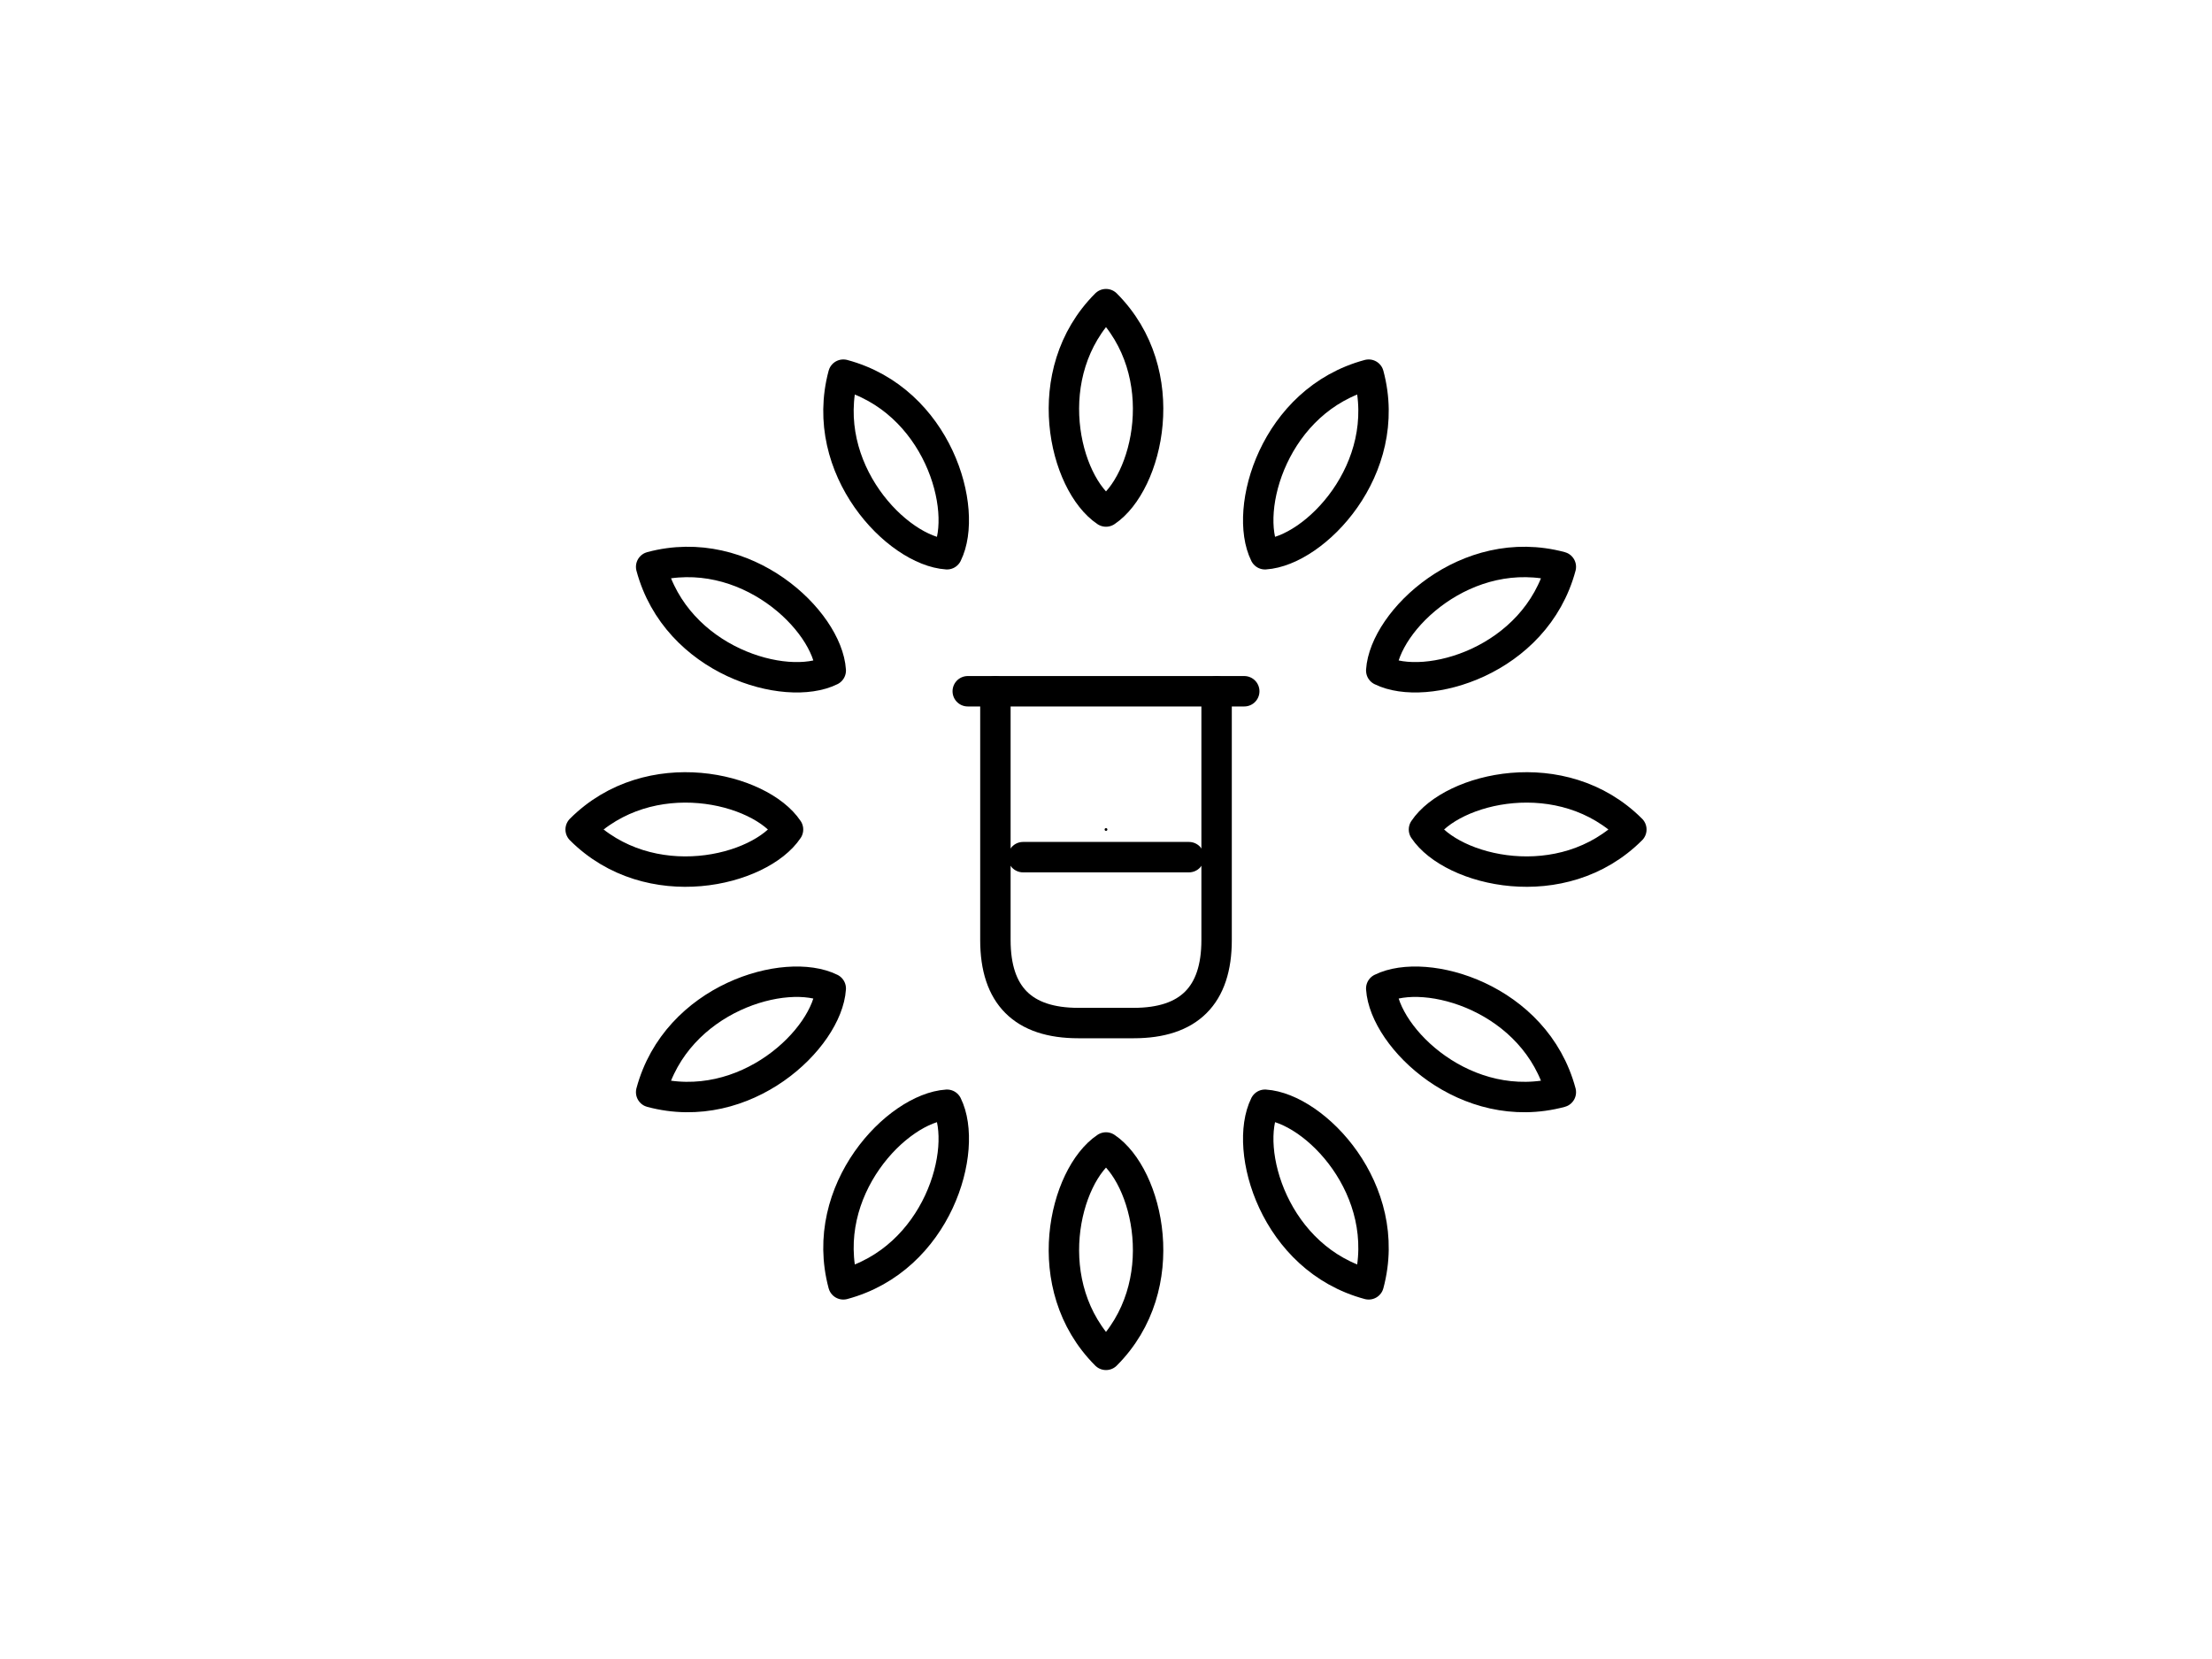
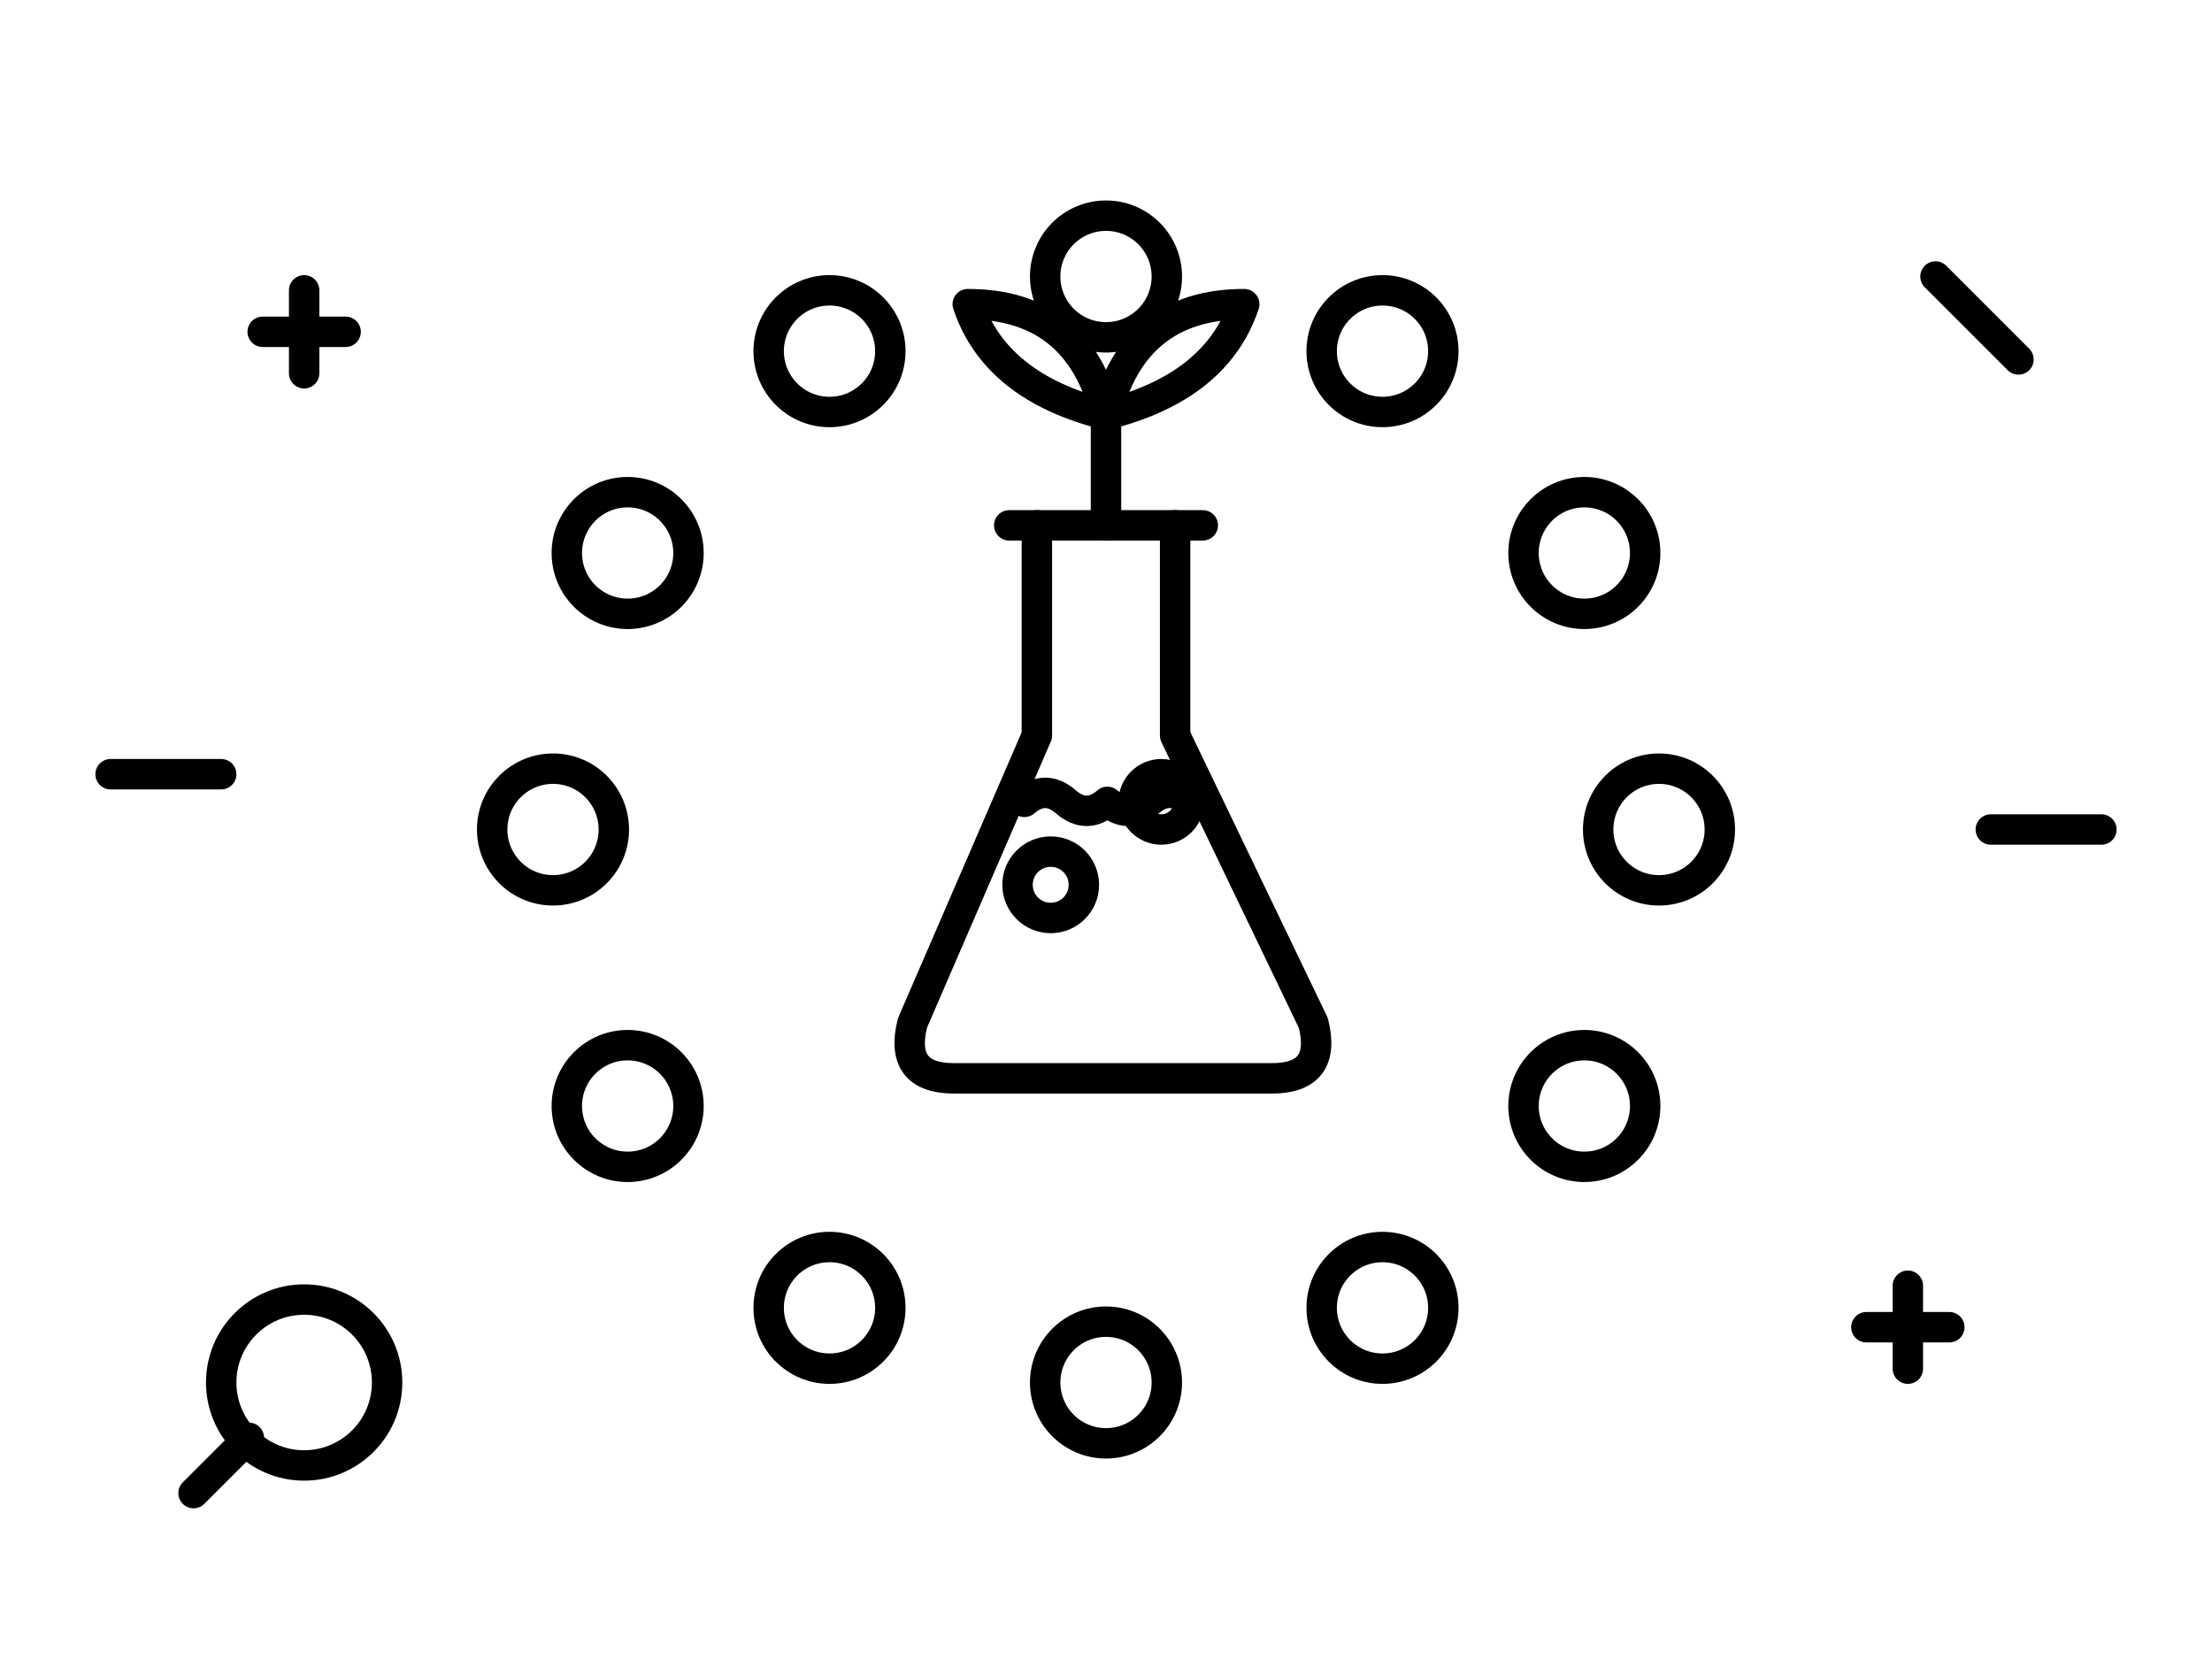
<svg xmlns="http://www.w3.org/2000/svg" viewBox="0 0 160 120" fill="none" stroke="#000" stroke-width="2.2" stroke-linecap="round" stroke-linejoin="round">
-   <path d="M0 0C-5-5-3-13 0-15C3-13 5-5 0 0Z" transform="translate(118.0 60.0) rotate(-90) translate(0 0)" />
-   <path d="M0 0C-5-5-3-13 0-15C3-13 5-5 0 0Z" transform="translate(112.9 79.0) rotate(-60) translate(0 0)" />
-   <path d="M0 0C-5-5-3-13 0-15C3-13 5-5 0 0Z" transform="translate(99.0 92.9) rotate(-30) translate(0 0)" />
-   <path d="M0 0C-5-5-3-13 0-15C3-13 5-5 0 0Z" transform="translate(80.0 98.0) rotate(0) translate(0 0)" />
-   <path d="M0 0C-5-5-3-13 0-15C3-13 5-5 0 0Z" transform="translate(61.0 92.9) rotate(30) translate(0 0)" />
-   <path d="M0 0C-5-5-3-13 0-15C3-13 5-5 0 0Z" transform="translate(47.1 79.0) rotate(60) translate(0 0)" />
-   <path d="M0 0C-5-5-3-13 0-15C3-13 5-5 0 0Z" transform="translate(42.0 60.0) rotate(90) translate(0 0)" />
-   <path d="M0 0C-5-5-3-13 0-15C3-13 5-5 0 0Z" transform="translate(47.1 41.0) rotate(120) translate(0 0)" />
-   <path d="M0 0C-5-5-3-13 0-15C3-13 5-5 0 0Z" transform="translate(61.0 27.1) rotate(150) translate(0 0)" />
-   <path d="M0 0C-5-5-3-13 0-15C3-13 5-5 0 0Z" transform="translate(80.0 22.0) rotate(180) translate(0 0)" />
-   <path d="M0 0C-5-5-3-13 0-15C3-13 5-5 0 0Z" transform="translate(99.0 27.1) rotate(210) translate(0 0)" />
-   <path d="M0 0C-5-5-3-13 0-15C3-13 5-5 0 0Z" transform="translate(112.9 41.0) rotate(240) translate(0 0)" />
-   <path d="M72 50V68Q72 74 78 74H82Q88 74 88 68V50" />
-   <path d="M70 50H90" />
-   <path d="M74 62H86" />
-   <circle cx="80" cy="60" r="0.1" fill="#000" stroke="none" />
+   <circle cx="80" cy="20" r="4.4" />
+   <circle cx="100" cy="25.4" r="4.4" />
+   <circle cx="114.6" cy="40" r="4.4" />
+   <circle cx="120" cy="60" r="4.4" />
+   <circle cx="114.6" cy="80" r="4.4" />
+   <circle cx="100" cy="94.6" r="4.4" />
+   <circle cx="80" cy="100" r="4.4" />
+   <circle cx="60" cy="94.6" r="4.4" />
+   <circle cx="45.4" cy="80" r="4.4" />
+   <circle cx="40" cy="60" r="4.4" />
+   <circle cx="45.4" cy="40" r="4.4" />
+   <circle cx="60" cy="25.4" r="4.4" />
+   <path d="M75 38V53.2L66 74q-1 4 3 4H92q4 0 3 -4L85 53.2V38" />
+   <path d="M73 38h14" />
+   <path d="M74.1 58q1.5 -1.3 3 0q1.5 1.3 3 0q1.5 1.3 3 0q1.5 -1.3 3 0" />
+   <circle cx="76" cy="64" r="2.4" />
+   <circle cx="84" cy="58" r="2" />
+   <path d="M80 38v-8M80 30q-8 -2 -10 -8q8 0 10 8M80 30q8 -2 10 -8q-8 0 -10 8" />
+   <path d="M22 21V27M19 24H25" />
+   <path d="M138 93V99M135 96H141" />
+   <path d="M8 56l8 0M144 60l8 0" />
+   <circle cx="22" cy="100" r="6" />
+   <path d="M14 108l4 -4M140 20l6 6" />
</svg>
